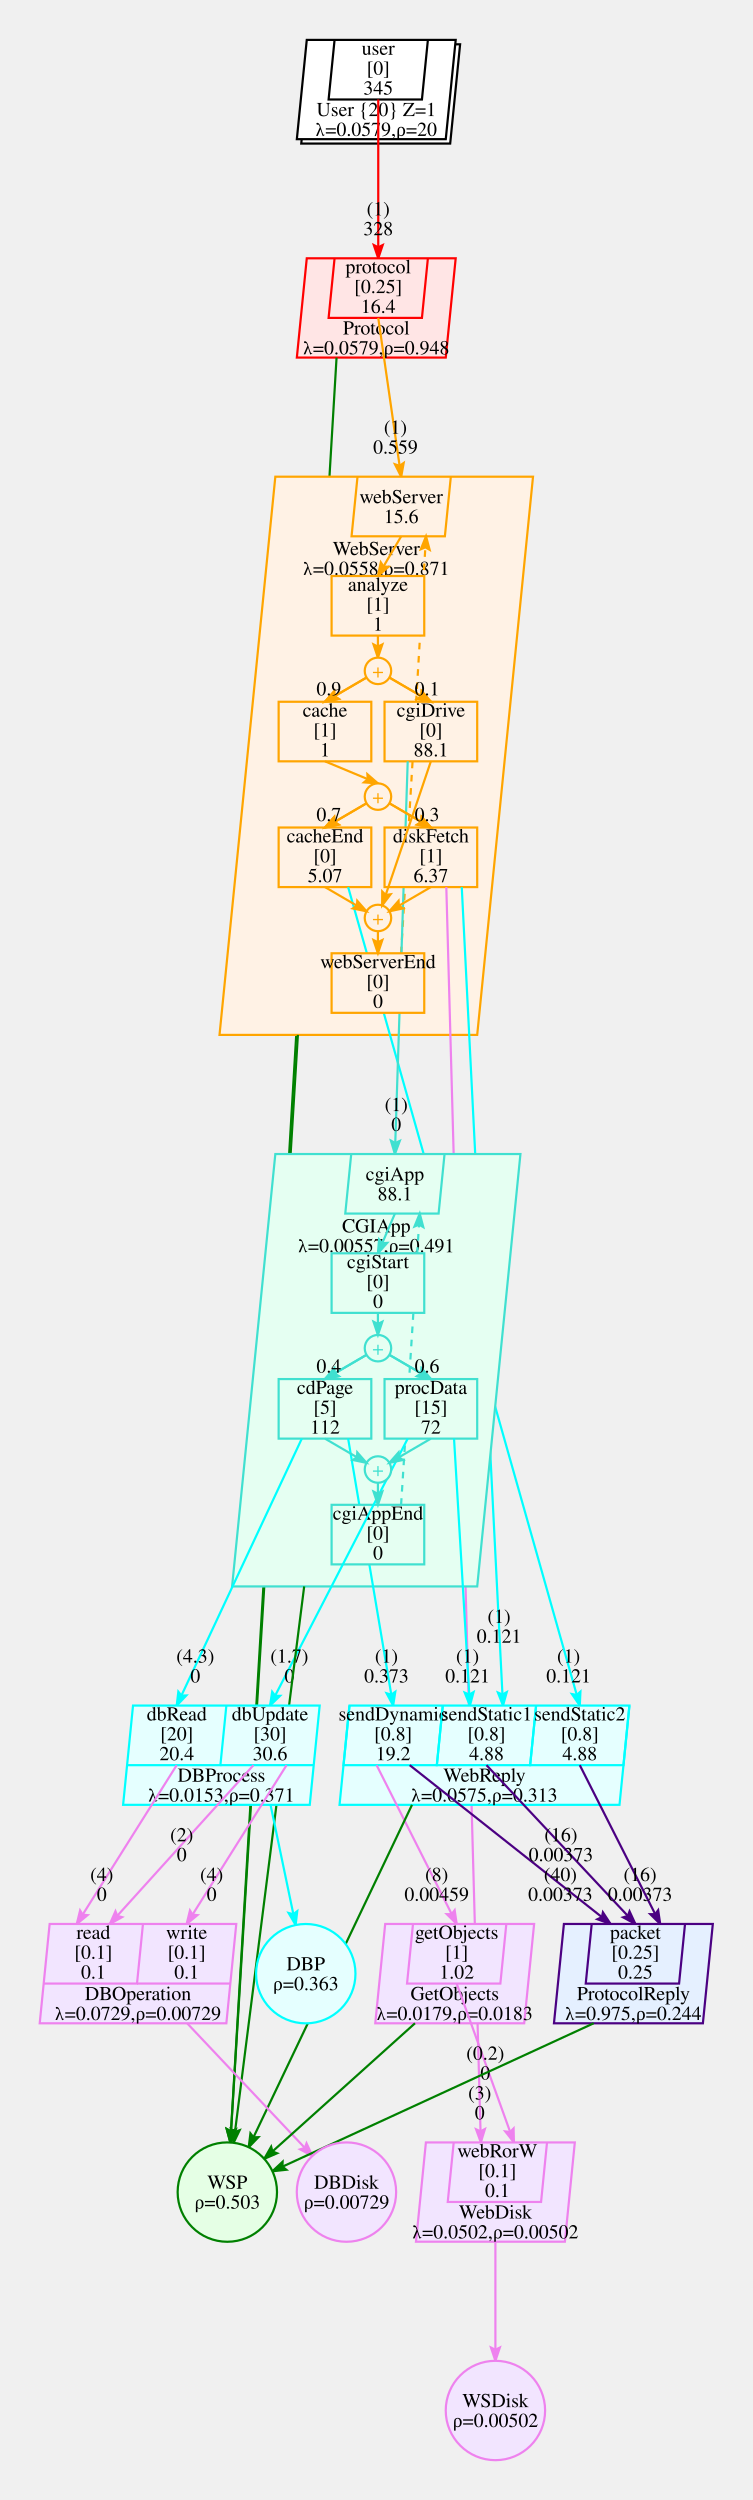
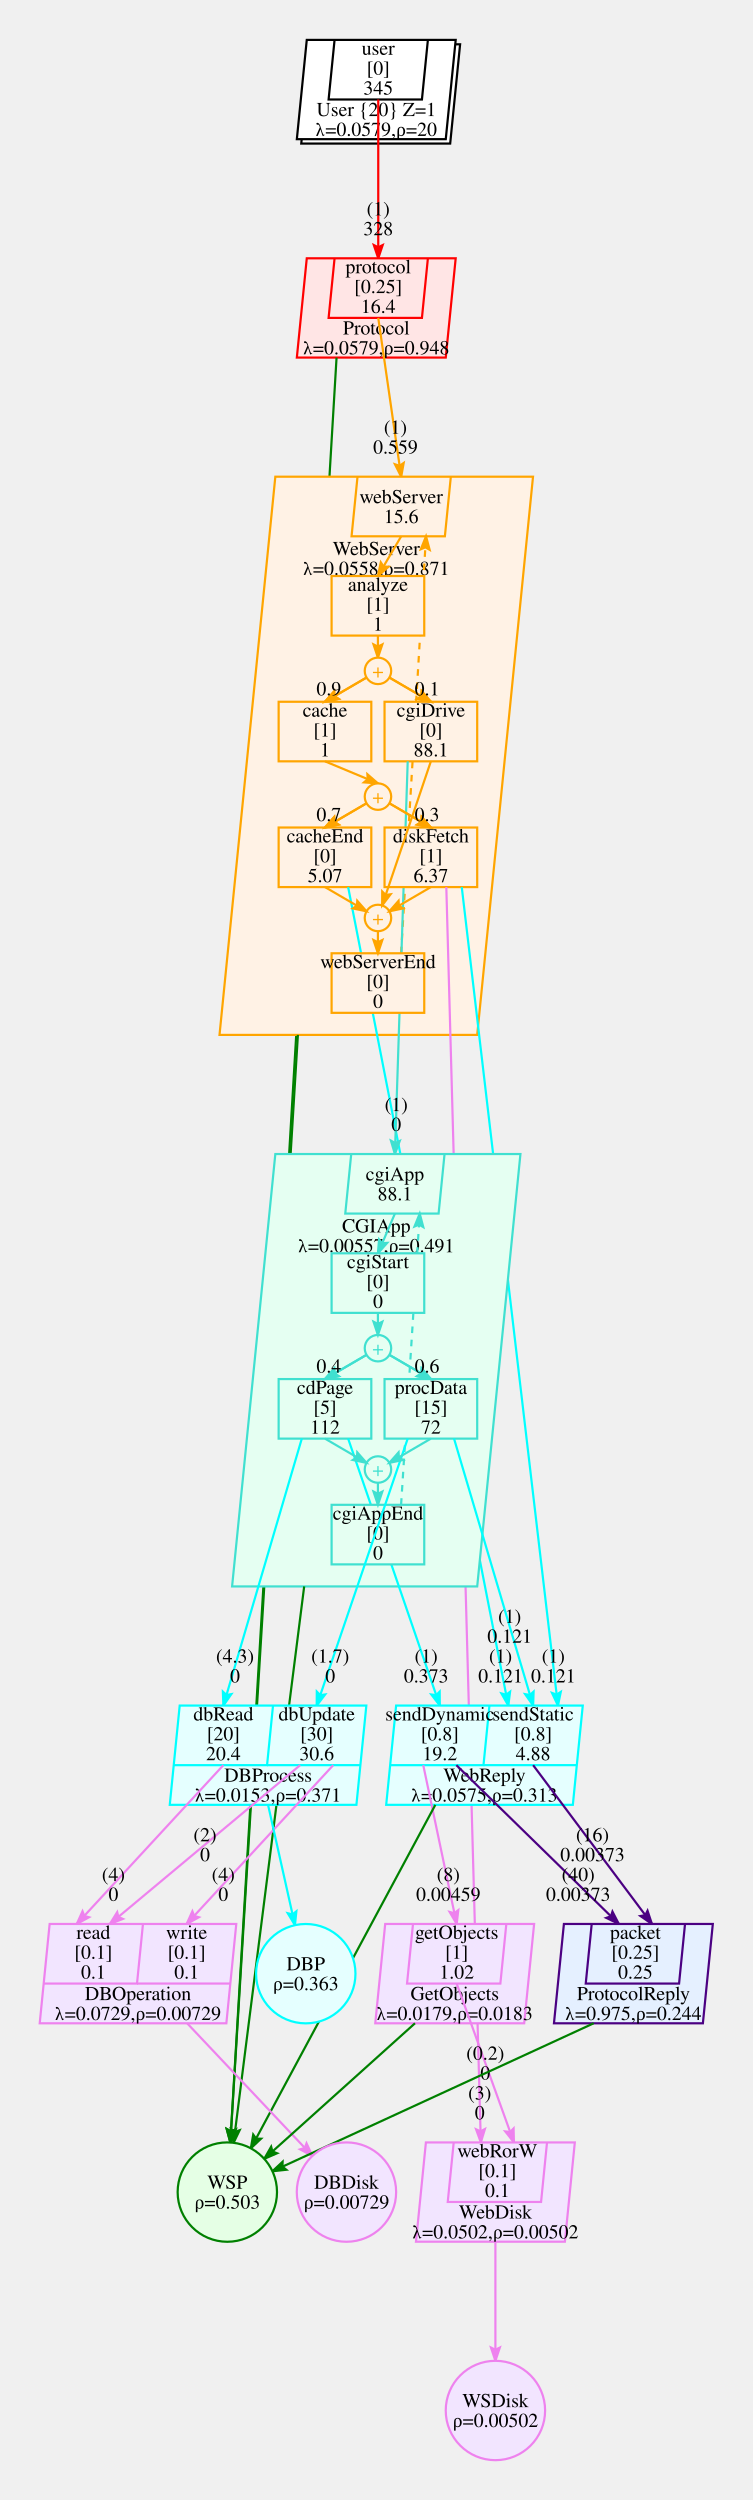
<svg xmlns="http://www.w3.org/2000/svg" width="4.737in" height="15.736in" viewBox="0 0 8528 28325">
  <polygon fill="#ffffff" stroke="black" stroke-width="25" points="3526.25,500 5213.75,500 5101.25,1625 3413.75,1625 " />
  <polygon fill="#ffffff" stroke="black" stroke-width="25" points="3476.25,450 5163.75,450 5051.25,1575 3363.75,1575 " />
  <text x="4264" y="1538" font-family="Times" font-style="Roman" font-size="225" fill="black" text-anchor="middle">λ=0.0579,ρ=20</text>
  <text x="4264" y="1313" font-family="Times" font-style="Roman" font-size="225" fill="black" text-anchor="middle">User {20} Z=1</text>
  <polyline stroke="black" stroke-width="25" fill="none" points="3791.25,450 3723.75,1125 4781.25,1125 4848.75,450 " />
  <text x="4286" y="1069" font-family="Times" font-style="Roman" font-size="225" fill="black" text-anchor="middle">345</text>
  <text x="4286" y="844" font-family="Times" font-style="Roman" font-size="225" fill="black" text-anchor="middle">[0]</text>
  <text x="4286" y="619" font-family="Times" font-style="Roman" font-size="225" fill="black" text-anchor="middle">user</text>
  <line x1="4286.25" y1="1125" x2="4286.25" y2="2925" stroke="Red" stroke-width="25" />
  <polygon fill="Red" stroke="Red" stroke-width="25" points="4286.25,2925 4336.25,2775 4286.25,2800 4236.25,2775 " />
  <text x="4286" y="2663" font-family="Times" font-style="Roman" font-size="225" fill="black" text-anchor="middle">328</text>
  <text x="4286" y="2438" font-family="Times" font-style="Roman" font-size="225" fill="black" text-anchor="middle">(1)</text>
  <polygon fill="#ffe5e5" stroke="Red" stroke-width="25" points="3476.25,2925 5163.75,2925 5051.25,4050 3363.75,4050 " />
  <text x="4264" y="4013" font-family="Times" font-style="Roman" font-size="225" fill="black" text-anchor="middle">λ=0.0579,ρ=0.948</text>
  <text x="4264" y="3788" font-family="Times" font-style="Roman" font-size="225" fill="black" text-anchor="middle">Protocol</text>
  <polyline stroke="Red" stroke-width="25" fill="none" points="3791.25,2925 3723.75,3600 4781.25,3600 4848.75,2925 " />
  <text x="4286" y="3544" font-family="Times" font-style="Roman" font-size="225" fill="black" text-anchor="middle">16.4</text>
  <text x="4286" y="3319" font-family="Times" font-style="Roman" font-size="225" fill="black" text-anchor="middle">[0.25]</text>
  <text x="4286" y="3094" font-family="Times" font-style="Roman" font-size="225" fill="black" text-anchor="middle">protocol</text>
  <line x1="4286.25" y1="3600" x2="4546.25" y2="5400" stroke="Orange" stroke-width="25" />
  <polygon fill="Orange" stroke="Orange" stroke-width="25" points="4546.25,5400 4574.29,5244.39 4528.38,5276.28 4475.32,5258.69 " />
  <text x="4481" y="5138" font-family="Times" font-style="Roman" font-size="225" fill="black" text-anchor="middle">0.559</text>
  <text x="4481" y="4913" font-family="Times" font-style="Roman" font-size="225" fill="black" text-anchor="middle">(1)</text>
  <line x1="3813.75" y1="4050" x2="2609.68" y2="24276" stroke="Green" stroke-width="25" />
  <polygon fill="Green" stroke="Green" stroke-width="25" points="2609.68,24276 2668.5,24129.2 2617.11,24151.2 2568.68,24123.3 " />
  <polygon fill="#fff2e5" stroke="Orange" stroke-width="25" points="3120,5400 6040,5400 5407.5,11725 2487.5,11725 " />
  <text x="4264" y="6513" font-family="Times" font-style="Roman" font-size="225" fill="black" text-anchor="middle">λ=0.0558,ρ=0.871</text>
  <text x="4264" y="6288" font-family="Times" font-style="Roman" font-size="225" fill="black" text-anchor="middle">WebServer</text>
  <polyline stroke="Orange" stroke-width="25" fill="none" points="4051.25,5400 3983.75,6075 5041.25,6075 5108.75,5400 " />
  <text x="4546" y="5925" font-family="Times" font-style="Roman" font-size="225" fill="black" text-anchor="middle">15.6</text>
  <text x="4546" y="5700" font-family="Times" font-style="Roman" font-size="225" fill="black" text-anchor="middle">webServer</text>
  <line x1="4546.25" y1="6075" x2="4282.5" y2="6525" stroke="Orange" stroke-width="25" />
  <polygon fill="Orange" stroke="Orange" stroke-width="25" points="4282.5,6525 4401.49,6420.87 4345.71,6417.16 4315.21,6370.31 " />
  <line x1="4545" y1="10800" x2="4827.5" y2="6075" stroke-dasharray="75" stroke="Orange" stroke-width="25" />
  <polygon fill="Orange" stroke="Orange" stroke-width="25" points="4827.5,6075 4768.64,6221.75 4820.04,6199.78 4868.46,6227.72 " />
  <polygon fill="#fff2e5" stroke="Orange" stroke-width="25" points="3757.5,7200 3757.5,6525 4807.5,6525 4807.5,7200 3757.5,7200 " />
  <text x="4283" y="7144" font-family="Times" font-style="Roman" font-size="225" fill="black" text-anchor="middle">1</text>
  <text x="4283" y="6919" font-family="Times" font-style="Roman" font-size="225" fill="black" text-anchor="middle">[1]</text>
  <text x="4283" y="6694" font-family="Times" font-style="Roman" font-size="225" fill="black" text-anchor="middle">analyze</text>
  <polygon fill="#fff2e5" stroke="Orange" stroke-width="25" points="3157.5,8625 3157.5,7950 4207.5,7950 4207.5,8625 3157.5,8625 " />
  <text x="3683" y="8569" font-family="Times" font-style="Roman" font-size="225" fill="black" text-anchor="middle">1</text>
  <text x="3683" y="8344" font-family="Times" font-style="Roman" font-size="225" fill="black" text-anchor="middle">[1]</text>
  <text x="3683" y="8119" font-family="Times" font-style="Roman" font-size="225" fill="black" text-anchor="middle">cache</text>
  <polygon fill="#fff2e5" stroke="Orange" stroke-width="25" points="3157.5,10050 3157.5,9375 4207.5,9375 4207.5,10050 3157.5,10050 " />
-   <line x1="3945" y1="10050" x2="6570" y2="19325" stroke="Cyan" stroke-width="25" />
-   <polygon fill="Cyan" stroke="Cyan" stroke-width="25" points="6570,19325 6577.26,19167.1 6535.96,19204.7 6481.04,19194.3 " />
-   <text x="6443" y="19063" font-family="Times" font-style="Roman" font-size="225" fill="black" text-anchor="middle">0.121</text>
-   <text x="6443" y="18838" font-family="Times" font-style="Roman" font-size="225" fill="black" text-anchor="middle">(1)</text>
+   <line x1="3945" y1="10050" x2="5760" y2="19325" stroke="Cyan" stroke-width="25" />
+   <polygon fill="Cyan" stroke="Cyan" stroke-width="25" points="5760,19325 5780.26,19168.2 5735.99,19202.3 5682.12,19187.4 " />
+   <text x="5672" y="19063" font-family="Times" font-style="Roman" font-size="225" fill="black" text-anchor="middle">0.121</text>
+   <text x="5672" y="18838" font-family="Times" font-style="Roman" font-size="225" fill="black" text-anchor="middle">(1)</text>
  <text x="3683" y="9994" font-family="Times" font-style="Roman" font-size="225" fill="black" text-anchor="middle">5.07</text>
  <text x="3683" y="9769" font-family="Times" font-style="Roman" font-size="225" fill="black" text-anchor="middle">[0]</text>
  <text x="3683" y="9544" font-family="Times" font-style="Roman" font-size="225" fill="black" text-anchor="middle">cacheEnd</text>
  <polygon fill="#fff2e5" stroke="Orange" stroke-width="25" points="4357.5,8625 4357.5,7950 5407.5,7950 5407.5,8625 4357.5,8625 " />
  <line x1="4620" y1="8625" x2="4475" y2="13075" stroke="Turquoise" stroke-width="25" />
  <polygon fill="Turquoise" stroke="Turquoise" stroke-width="25" points="4475,13075 4529.86,12926.7 4479.07,12950.1 4429.91,12923.5 " />
  <text x="4490" y="12813" font-family="Times" font-style="Roman" font-size="225" fill="black" text-anchor="middle">0</text>
  <text x="4490" y="12588" font-family="Times" font-style="Roman" font-size="225" fill="black" text-anchor="middle">(1)</text>
  <text x="4883" y="8569" font-family="Times" font-style="Roman" font-size="225" fill="black" text-anchor="middle">88.1</text>
  <text x="4883" y="8344" font-family="Times" font-style="Roman" font-size="225" fill="black" text-anchor="middle">[0]</text>
  <text x="4883" y="8119" font-family="Times" font-style="Roman" font-size="225" fill="black" text-anchor="middle">cgiDrive</text>
  <polygon fill="#fff2e5" stroke="Orange" stroke-width="25" points="4357.5,10050 4357.5,9375 5407.5,9375 5407.5,10050 4357.5,10050 " />
  <line x1="5057.5" y1="10050" x2="5448.75" y2="24275" stroke="Violet" stroke-width="25" />
  <polygon fill="Violet" stroke="Violet" stroke-width="25" points="5448.75,24275 5494.61,24123.7 5445.31,24150 5394.64,24126.4 " />
  <text x="5436" y="24013" font-family="Times" font-style="Roman" font-size="225" fill="black" text-anchor="middle">0</text>
  <text x="5436" y="23788" font-family="Times" font-style="Roman" font-size="225" fill="black" text-anchor="middle">(3)</text>
-   <line x1="5232.5" y1="10050" x2="5700" y2="19325" stroke="Cyan" stroke-width="25" />
-   <polygon fill="Cyan" stroke="Cyan" stroke-width="25" points="5700,19325 5742.39,19172.7 5693.71,19200.2 5642.51,19177.7 " />
-   <text x="5655" y="18613" font-family="Times" font-style="Roman" font-size="225" fill="black" text-anchor="middle">0.121</text>
-   <text x="5655" y="18388" font-family="Times" font-style="Roman" font-size="225" fill="black" text-anchor="middle">(1)</text>
+   <line x1="5232.5" y1="10050" x2="6322.5" y2="19325" stroke="Cyan" stroke-width="25" />
+   <polygon fill="Cyan" stroke="Cyan" stroke-width="25" points="6322.5,19325 6354.65,19170.2 6307.91,19200.9 6255.33,19181.9 " />
+   <text x="6270" y="19063" font-family="Times" font-style="Roman" font-size="225" fill="black" text-anchor="middle">0.121</text>
+   <text x="6270" y="18838" font-family="Times" font-style="Roman" font-size="225" fill="black" text-anchor="middle">(1)</text>
  <text x="4883" y="9994" font-family="Times" font-style="Roman" font-size="225" fill="black" text-anchor="middle">6.37</text>
  <text x="4883" y="9769" font-family="Times" font-style="Roman" font-size="225" fill="black" text-anchor="middle">[1]</text>
  <text x="4883" y="9544" font-family="Times" font-style="Roman" font-size="225" fill="black" text-anchor="middle">diskFetch</text>
  <polygon fill="#fff2e5" stroke="Orange" stroke-width="25" points="3757.5,11475 3757.5,10800 4807.5,10800 4807.5,11475 3757.5,11475 " />
  <text x="4283" y="11419" font-family="Times" font-style="Roman" font-size="225" fill="black" text-anchor="middle">0</text>
  <text x="4283" y="11194" font-family="Times" font-style="Roman" font-size="225" fill="black" text-anchor="middle">[0]</text>
  <text x="4283" y="10969" font-family="Times" font-style="Roman" font-size="225" fill="black" text-anchor="middle">webServerEnd</text>
  <line x1="4282.5" y1="7200" x2="4282.5" y2="7450" stroke="Orange" stroke-width="25" />
  <polygon fill="Orange" stroke="Orange" stroke-width="25" points="4282.5,7450 4332.5,7300 4282.5,7325 4232.5,7300 " />
  <line x1="3682.5" y1="8625" x2="4282.5" y2="8875" stroke="Orange" stroke-width="25" />
  <polygon fill="Orange" stroke="Orange" stroke-width="25" points="4282.5,8875 4163.27,8771.15 4167.12,8826.92 4124.81,8863.46 " />
  <circle cx="4283" cy="7600" r="150" fill="#fff2e5" stroke="Orange" stroke-width="25" />
  <text x="4283" y="7675" font-family="Times" font-style="Roman" font-size="225" fill="Orange" text-anchor="middle">+</text>
  <line x1="4152.93" y1="7675.58" x2="3682.5" y2="7950" stroke="Orange" stroke-width="25" />
  <polygon fill="Orange" stroke="Orange" stroke-width="25" points="3682.5,7950 3837.26,7917.61 3790.47,7887.02 3786.87,7831.23 " />
  <line x1="4412.07" y1="7675.58" x2="4882.5" y2="7950" stroke="Orange" stroke-width="25" />
  <polygon fill="Orange" stroke="Orange" stroke-width="25" points="4882.5,7950 4778.13,7831.23 4774.53,7887.02 4727.74,7917.61 " />
  <line x1="4152.93" y1="7675.58" x2="3682.5" y2="7950" stroke="Orange" stroke-width="25" />
  <polygon fill="Orange" stroke="Orange" stroke-width="25" points="3682.5,7950 3837.26,7917.61 3790.47,7887.02 3786.87,7831.23 " />
  <line x1="4412.07" y1="7675.58" x2="4882.5" y2="7950" stroke="Orange" stroke-width="25" />
  <polygon fill="Orange" stroke="Orange" stroke-width="25" points="4882.5,7950 4778.13,7831.23 4774.53,7887.02 4727.74,7917.61 " />
  <text x="3726" y="7877" font-family="Times" font-style="Roman" font-size="225" fill="black" text-anchor="middle">0.9</text>
  <text x="4839" y="7877" font-family="Times" font-style="Roman" font-size="225" fill="black" text-anchor="middle">0.1</text>
  <circle cx="4283" cy="10400" r="150" fill="#fff2e5" stroke="Orange" stroke-width="25" />
  <text x="4283" y="10475" font-family="Times" font-style="Roman" font-size="225" fill="Orange" text-anchor="middle">+</text>
  <line x1="3682.5" y1="10050" x2="4152.93" y2="10324.4" stroke="Orange" stroke-width="25" />
  <polygon fill="Orange" stroke="Orange" stroke-width="25" points="4152.93,10324.4 4048.56,10205.6 4044.96,10261.4 3998.17,10292 " />
  <line x1="4882.5" y1="8625" x2="4330.53" y2="10257.9" stroke="Orange" stroke-width="25" />
  <polygon fill="Orange" stroke="Orange" stroke-width="25" points="4330.53,10257.9 4425.94,10131.8 4370.56,10139.5 4331.2,10099.8 " />
  <line x1="4882.5" y1="10050" x2="4412.07" y2="10324.4" stroke="Orange" stroke-width="25" />
  <polygon fill="Orange" stroke="Orange" stroke-width="25" points="4412.07,10324.4 4566.83,10292 4520.04,10261.4 4516.44,10205.6 " />
  <circle cx="4283" cy="9025" r="150" fill="#fff2e5" stroke="Orange" stroke-width="25" />
  <text x="4283" y="9100" font-family="Times" font-style="Roman" font-size="225" fill="Orange" text-anchor="middle">+</text>
  <line x1="4152.93" y1="9100.58" x2="3682.5" y2="9375" stroke="Orange" stroke-width="25" />
  <polygon fill="Orange" stroke="Orange" stroke-width="25" points="3682.5,9375 3837.26,9342.61 3790.47,9312.02 3786.87,9256.23 " />
  <line x1="4412.07" y1="9100.58" x2="4882.5" y2="9375" stroke="Orange" stroke-width="25" />
  <polygon fill="Orange" stroke="Orange" stroke-width="25" points="4882.5,9375 4778.13,9256.23 4774.53,9312.02 4727.74,9342.61 " />
  <line x1="4152.93" y1="9100.58" x2="3682.5" y2="9375" stroke="Orange" stroke-width="25" />
  <polygon fill="Orange" stroke="Orange" stroke-width="25" points="3682.5,9375 3837.26,9342.61 3790.47,9312.02 3786.87,9256.23 " />
  <line x1="4412.07" y1="9100.58" x2="4882.5" y2="9375" stroke="Orange" stroke-width="25" />
  <polygon fill="Orange" stroke="Orange" stroke-width="25" points="4882.5,9375 4778.13,9256.23 4774.53,9312.02 4727.74,9342.61 " />
  <text x="3726" y="9302" font-family="Times" font-style="Roman" font-size="225" fill="black" text-anchor="middle">0.7</text>
  <text x="4839" y="9302" font-family="Times" font-style="Roman" font-size="225" fill="black" text-anchor="middle">0.3</text>
  <line x1="4282.5" y1="10550" x2="4282.5" y2="10800" stroke="Orange" stroke-width="25" />
  <polygon fill="Orange" stroke="Orange" stroke-width="25" points="4282.5,10800 4332.5,10650 4282.5,10675 4232.5,10650 " />
  <line x1="3375.62" y1="11725" x2="2610.48" y2="24276" stroke="Green" stroke-width="25" />
  <polygon fill="Green" stroke="Green" stroke-width="25" points="2610.48,24276 2669.51,24129.4 2618.08,24151.3 2569.7,24123.3 " />
  <polygon fill="#e5fff2" stroke="Turquoise" stroke-width="25" points="3120,13075 5897.5,13075 5407.5,17975 2630,17975 " />
  <text x="4264" y="14188" font-family="Times" font-style="Roman" font-size="225" fill="black" text-anchor="middle">λ=0.00557,ρ=0.491</text>
  <text x="4264" y="13963" font-family="Times" font-style="Roman" font-size="225" fill="black" text-anchor="middle">CGIApp</text>
  <polyline stroke="Turquoise" stroke-width="25" fill="none" points="3980,13075 3912.5,13750 4970,13750 5037.5,13075 " />
  <text x="4475" y="13600" font-family="Times" font-style="Roman" font-size="225" fill="black" text-anchor="middle">88.1</text>
  <text x="4475" y="13375" font-family="Times" font-style="Roman" font-size="225" fill="black" text-anchor="middle">cgiApp</text>
  <line x1="4475" y1="13750" x2="4282.5" y2="14200" stroke="Turquoise" stroke-width="25" />
  <polygon fill="Turquoise" stroke="Turquoise" stroke-width="25" points="4282.5,14200 4387.47,14081.8 4331.66,14085.1 4295.52,14042.4 " />
  <line x1="4545" y1="17050" x2="4756.25" y2="13750" stroke-dasharray="75" stroke="Turquoise" stroke-width="25" />
  <polygon fill="Turquoise" stroke="Turquoise" stroke-width="25" points="4756.25,13750 4696.77,13896.5 4748.26,13874.7 4796.57,13902.9 " />
  <polygon fill="#e5fff2" stroke="Turquoise" stroke-width="25" points="3157.5,16300 3157.5,15625 4207.5,15625 4207.5,16300 3157.5,16300 " />
-   <line x1="3420" y1="16300" x2="2002.5" y2="19325" stroke="Cyan" stroke-width="25" />
-   <polygon fill="Cyan" stroke="Cyan" stroke-width="25" points="2002.5,19325 2111.42,19210.4 2055.54,19211.8 2020.87,19168 " />
-   <text x="2213" y="19063" font-family="Times" font-style="Roman" font-size="225" fill="black" text-anchor="middle">0</text>
-   <text x="2213" y="18838" font-family="Times" font-style="Roman" font-size="225" fill="black" text-anchor="middle">(4.3)</text>
-   <line x1="3945" y1="16300" x2="4455" y2="19325" stroke="Cyan" stroke-width="25" />
-   <polygon fill="Cyan" stroke="Cyan" stroke-width="25" points="4455,19325 4479.37,19168.8 4434.22,19201.7 4380.76,19185.4 " />
-   <text x="4379" y="19063" font-family="Times" font-style="Roman" font-size="225" fill="black" text-anchor="middle">0.373</text>
-   <text x="4379" y="18838" font-family="Times" font-style="Roman" font-size="225" fill="black" text-anchor="middle">(1)</text>
+   <line x1="3420" y1="16300" x2="2531.25" y2="19325" stroke="Cyan" stroke-width="25" />
+   <polygon fill="Cyan" stroke="Cyan" stroke-width="25" points="2531.25,19325 2621.51,19195.2 2566.49,19205.1 2525.56,19167 " />
+   <text x="2663" y="19063" font-family="Times" font-style="Roman" font-size="225" fill="black" text-anchor="middle">0</text>
+   <text x="2663" y="18838" font-family="Times" font-style="Roman" font-size="225" fill="black" text-anchor="middle">(4.3)</text>
+   <line x1="3945" y1="16300" x2="4983.75" y2="19325" stroke="Cyan" stroke-width="25" />
+   <polygon fill="Cyan" stroke="Cyan" stroke-width="25" points="4983.75,19325 4982.32,19166.9 4943.15,19206.8 4887.74,19199.4 " />
+   <text x="4829" y="19063" font-family="Times" font-style="Roman" font-size="225" fill="black" text-anchor="middle">0.373</text>
+   <text x="4829" y="18838" font-family="Times" font-style="Roman" font-size="225" fill="black" text-anchor="middle">(1)</text>
  <text x="3683" y="16244" font-family="Times" font-style="Roman" font-size="225" fill="black" text-anchor="middle">112</text>
  <text x="3683" y="16019" font-family="Times" font-style="Roman" font-size="225" fill="black" text-anchor="middle">[5]</text>
  <text x="3683" y="15794" font-family="Times" font-style="Roman" font-size="225" fill="black" text-anchor="middle">cdPage</text>
  <polygon fill="#e5fff2" stroke="Turquoise" stroke-width="25" points="3757.5,17725 3757.5,17050 4807.5,17050 4807.5,17725 3757.5,17725 " />
  <text x="4283" y="17669" font-family="Times" font-style="Roman" font-size="225" fill="black" text-anchor="middle">0</text>
  <text x="4283" y="17444" font-family="Times" font-style="Roman" font-size="225" fill="black" text-anchor="middle">[0]</text>
  <text x="4283" y="17219" font-family="Times" font-style="Roman" font-size="225" fill="black" text-anchor="middle">cgiAppEnd</text>
  <polygon fill="#e5fff2" stroke="Turquoise" stroke-width="25" points="3757.5,14875 3757.5,14200 4807.5,14200 4807.5,14875 3757.5,14875 " />
  <text x="4283" y="14819" font-family="Times" font-style="Roman" font-size="225" fill="black" text-anchor="middle">0</text>
  <text x="4283" y="14594" font-family="Times" font-style="Roman" font-size="225" fill="black" text-anchor="middle">[0]</text>
  <text x="4283" y="14369" font-family="Times" font-style="Roman" font-size="225" fill="black" text-anchor="middle">cgiStart</text>
  <polygon fill="#e5fff2" stroke="Turquoise" stroke-width="25" points="4357.5,16300 4357.5,15625 5407.5,15625 5407.5,16300 4357.5,16300 " />
-   <line x1="4620" y1="16300" x2="3060" y2="19325" stroke="Cyan" stroke-width="25" />
-   <polygon fill="Cyan" stroke="Cyan" stroke-width="25" points="3060,19325 3173.19,19214.6 3117.29,19213.9 3084.31,19168.8 " />
-   <text x="3279" y="19063" font-family="Times" font-style="Roman" font-size="225" fill="black" text-anchor="middle">0</text>
-   <text x="3279" y="18838" font-family="Times" font-style="Roman" font-size="225" fill="black" text-anchor="middle">(1.7)</text>
-   <line x1="5145" y1="16300" x2="5325" y2="19325" stroke="Cyan" stroke-width="25" />
-   <polygon fill="Cyan" stroke="Cyan" stroke-width="25" points="5325,19325 5366,19172.3 5317.58,19200.2 5266.18,19178.2 " />
-   <text x="5298" y="19063" font-family="Times" font-style="Roman" font-size="225" fill="black" text-anchor="middle">0.121</text>
-   <text x="5298" y="18838" font-family="Times" font-style="Roman" font-size="225" fill="black" text-anchor="middle">(1)</text>
+   <line x1="4620" y1="16300" x2="3588.75" y2="19325" stroke="Cyan" stroke-width="25" />
+   <polygon fill="Cyan" stroke="Cyan" stroke-width="25" points="3588.75,19325 3684.48,19199.2 3629.08,19206.7 3589.83,19166.9 " />
+   <text x="3742" y="19063" font-family="Times" font-style="Roman" font-size="225" fill="black" text-anchor="middle">0</text>
+   <text x="3742" y="18838" font-family="Times" font-style="Roman" font-size="225" fill="black" text-anchor="middle">(1.7)</text>
+   <line x1="5145" y1="16300" x2="6041.25" y2="19325" stroke="Cyan" stroke-width="25" />
+   <polygon fill="Cyan" stroke="Cyan" stroke-width="25" points="6041.25,19325 6046.58,19167 6005.74,19205.1 5950.7,19195.4 " />
+   <text x="5775" y="18613" font-family="Times" font-style="Roman" font-size="225" fill="black" text-anchor="middle">0.121</text>
+   <text x="5775" y="18388" font-family="Times" font-style="Roman" font-size="225" fill="black" text-anchor="middle">(1)</text>
  <text x="4883" y="16244" font-family="Times" font-style="Roman" font-size="225" fill="black" text-anchor="middle">72</text>
  <text x="4883" y="16019" font-family="Times" font-style="Roman" font-size="225" fill="black" text-anchor="middle">[15]</text>
  <text x="4883" y="15794" font-family="Times" font-style="Roman" font-size="225" fill="black" text-anchor="middle">procData</text>
  <circle cx="4283" cy="16650" r="150" fill="#e5fff2" stroke="Turquoise" stroke-width="25" />
  <text x="4283" y="16725" font-family="Times" font-style="Roman" font-size="225" fill="Turquoise" text-anchor="middle">+</text>
  <line x1="3682.5" y1="16300" x2="4152.93" y2="16574.4" stroke="Turquoise" stroke-width="25" />
  <polygon fill="Turquoise" stroke="Turquoise" stroke-width="25" points="4152.93,16574.4 4048.56,16455.6 4044.96,16511.4 3998.17,16542 " />
  <line x1="4882.5" y1="16300" x2="4412.07" y2="16574.4" stroke="Turquoise" stroke-width="25" />
  <polygon fill="Turquoise" stroke="Turquoise" stroke-width="25" points="4412.07,16574.4 4566.83,16542 4520.04,16511.4 4516.44,16455.6 " />
  <circle cx="4283" cy="15275" r="150" fill="#e5fff2" stroke="Turquoise" stroke-width="25" />
  <text x="4283" y="15350" font-family="Times" font-style="Roman" font-size="225" fill="Turquoise" text-anchor="middle">+</text>
  <line x1="4152.93" y1="15350.6" x2="3682.5" y2="15625" stroke="Turquoise" stroke-width="25" />
  <polygon fill="Turquoise" stroke="Turquoise" stroke-width="25" points="3682.5,15625 3837.26,15592.6 3790.47,15562 3786.87,15506.2 " />
  <line x1="4412.07" y1="15350.6" x2="4882.5" y2="15625" stroke="Turquoise" stroke-width="25" />
  <polygon fill="Turquoise" stroke="Turquoise" stroke-width="25" points="4882.5,15625 4778.13,15506.2 4774.53,15562 4727.74,15592.6 " />
  <line x1="4152.93" y1="15350.6" x2="3682.5" y2="15625" stroke="Turquoise" stroke-width="25" />
  <polygon fill="Turquoise" stroke="Turquoise" stroke-width="25" points="3682.5,15625 3837.26,15592.6 3790.47,15562 3786.87,15506.2 " />
  <line x1="4412.07" y1="15350.6" x2="4882.5" y2="15625" stroke="Turquoise" stroke-width="25" />
  <polygon fill="Turquoise" stroke="Turquoise" stroke-width="25" points="4882.5,15625 4778.13,15506.2 4774.53,15562 4727.74,15592.6 " />
  <text x="3726" y="15552" font-family="Times" font-style="Roman" font-size="225" fill="black" text-anchor="middle">0.4</text>
  <text x="4839" y="15552" font-family="Times" font-style="Roman" font-size="225" fill="black" text-anchor="middle">0.6</text>
  <line x1="4282.5" y1="16800" x2="4282.5" y2="17050" stroke="Turquoise" stroke-width="25" />
  <polygon fill="Turquoise" stroke="Turquoise" stroke-width="25" points="4282.5,17050 4332.5,16900 4282.5,16925 4232.5,16900 " />
  <line x1="4282.5" y1="14875" x2="4282.5" y2="15125" stroke="Turquoise" stroke-width="25" />
  <polygon fill="Turquoise" stroke="Turquoise" stroke-width="25" points="4282.5,15125 4332.5,14975 4282.5,15000 4232.5,14975 " />
  <line x1="3446.88" y1="17975" x2="2647.05" y2="24279.5" stroke="Green" stroke-width="25" />
  <polygon fill="Green" stroke="Green" stroke-width="25" points="2647.05,24279.5 2715.53,24137 2662.78,24155.5 2616.32,24124.4 " />
-   <polygon fill="#e5ffff" stroke="Cyan" stroke-width="25" points="1507.5,19325 3622.5,19325 3510,20450 1395,20450 " />
-   <text x="2509" y="20413" font-family="Times" font-style="Roman" font-size="225" fill="black" text-anchor="middle">λ=0.0153,ρ=0.371</text>
-   <text x="2509" y="20188" font-family="Times" font-style="Roman" font-size="225" fill="black" text-anchor="middle">DBProcess</text>
-   <polyline stroke="Cyan" stroke-width="25" fill="none" points="1440,20000 2497.5,20000 2565,19325 " />
-   <text x="2003" y="19944" font-family="Times" font-style="Roman" font-size="225" fill="black" text-anchor="middle">20.4</text>
-   <text x="2003" y="19719" font-family="Times" font-style="Roman" font-size="225" fill="black" text-anchor="middle">[20]</text>
-   <text x="2003" y="19494" font-family="Times" font-style="Roman" font-size="225" fill="black" text-anchor="middle">dbRead</text>
-   <line x1="2002.5" y1="20000" x2="870" y2="21800" stroke="Violet" stroke-width="25" />
-   <polygon fill="Violet" stroke="Violet" stroke-width="25" points="870,21800 992.2,21699.7 936.567,21694.2 907.559,21646.4 " />
-   <text x="1153" y="21538" font-family="Times" font-style="Roman" font-size="225" fill="black" text-anchor="middle">0</text>
-   <text x="1153" y="21313" font-family="Times" font-style="Roman" font-size="225" fill="black" text-anchor="middle">(4)</text>
-   <line x1="2497.5" y1="20000" x2="3555" y2="20000" stroke="Cyan" stroke-width="25" />
-   <text x="3060" y="19944" font-family="Times" font-style="Roman" font-size="225" fill="black" text-anchor="middle">30.6</text>
-   <text x="3060" y="19719" font-family="Times" font-style="Roman" font-size="225" fill="black" text-anchor="middle">[30]</text>
-   <text x="3060" y="19494" font-family="Times" font-style="Roman" font-size="225" fill="black" text-anchor="middle">dbUpdate</text>
-   <line x1="2872.5" y1="20000" x2="1245" y2="21800" stroke="Violet" stroke-width="25" />
-   <polygon fill="Violet" stroke="Violet" stroke-width="25" points="1245,21800 1382.69,21722.3 1328.83,21707.3 1308.51,21655.2 " />
-   <text x="2059" y="21088" font-family="Times" font-style="Roman" font-size="225" fill="black" text-anchor="middle">0</text>
-   <text x="2059" y="20863" font-family="Times" font-style="Roman" font-size="225" fill="black" text-anchor="middle">(2)</text>
-   <line x1="3247.5" y1="20000" x2="2115" y2="21800" stroke="Violet" stroke-width="25" />
-   <polygon fill="Violet" stroke="Violet" stroke-width="25" points="2115,21800 2237.2,21699.7 2181.57,21694.2 2152.56,21646.4 " />
-   <text x="2398" y="21538" font-family="Times" font-style="Roman" font-size="225" fill="black" text-anchor="middle">0</text>
-   <text x="2398" y="21313" font-family="Times" font-style="Roman" font-size="225" fill="black" text-anchor="middle">(4)</text>
-   <line x1="3065.62" y1="20450" x2="3350.02" y2="21811.9" stroke="Cyan" stroke-width="25" />
-   <polygon fill="Cyan" stroke="Cyan" stroke-width="25" points="3350.02,21811.9 3368.3,21654.8 3324.47,21689.5 3270.41,21675.3 " />
-   <polygon fill="#e5ffff" stroke="Cyan" stroke-width="25" points="3960,19325 7132.5,19325 7020,20450 3847.5,20450 " />
+   <polygon fill="#e5ffff" stroke="Cyan" stroke-width="25" points="2036.25,19325 4151.25,19325 4038.75,20450 1923.75,20450 " />
+   <text x="3038" y="20413" font-family="Times" font-style="Roman" font-size="225" fill="black" text-anchor="middle">λ=0.0153,ρ=0.371</text>
+   <text x="3038" y="20188" font-family="Times" font-style="Roman" font-size="225" fill="black" text-anchor="middle">DBProcess</text>
+   <polyline stroke="Cyan" stroke-width="25" fill="none" points="1968.75,20000 3026.25,20000 3093.75,19325 " />
+   <text x="2531" y="19944" font-family="Times" font-style="Roman" font-size="225" fill="black" text-anchor="middle">20.4</text>
+   <text x="2531" y="19719" font-family="Times" font-style="Roman" font-size="225" fill="black" text-anchor="middle">[20]</text>
+   <text x="2531" y="19494" font-family="Times" font-style="Roman" font-size="225" fill="black" text-anchor="middle">dbRead</text>
+   <line x1="2531.25" y1="20000" x2="870" y2="21800" stroke="Violet" stroke-width="25" />
+   <polygon fill="Violet" stroke="Violet" stroke-width="25" points="870,21800 1008.48,21723.7 954.777,21708.1 934.989,21655.9 " />
+   <text x="1285" y="21538" font-family="Times" font-style="Roman" font-size="225" fill="black" text-anchor="middle">0</text>
+   <text x="1285" y="21313" font-family="Times" font-style="Roman" font-size="225" fill="black" text-anchor="middle">(4)</text>
+   <line x1="3026.25" y1="20000" x2="4083.75" y2="20000" stroke="Cyan" stroke-width="25" />
+   <text x="3589" y="19944" font-family="Times" font-style="Roman" font-size="225" fill="black" text-anchor="middle">30.6</text>
+   <text x="3589" y="19719" font-family="Times" font-style="Roman" font-size="225" fill="black" text-anchor="middle">[30]</text>
+   <text x="3589" y="19494" font-family="Times" font-style="Roman" font-size="225" fill="black" text-anchor="middle">dbUpdate</text>
+   <line x1="3401.25" y1="20000" x2="1245" y2="21800" stroke="Violet" stroke-width="25" />
+   <polygon fill="Violet" stroke="Violet" stroke-width="25" points="1245,21800 1392.19,21742.3 1340.96,21719.9 1328.11,21665.5 " />
+   <text x="2323" y="21088" font-family="Times" font-style="Roman" font-size="225" fill="black" text-anchor="middle">0</text>
+   <text x="2323" y="20863" font-family="Times" font-style="Roman" font-size="225" fill="black" text-anchor="middle">(2)</text>
+   <line x1="3776.25" y1="20000" x2="2115" y2="21800" stroke="Violet" stroke-width="25" />
+   <polygon fill="Violet" stroke="Violet" stroke-width="25" points="2115,21800 2253.48,21723.7 2199.78,21708.1 2179.99,21655.9 " />
+   <text x="2530" y="21538" font-family="Times" font-style="Roman" font-size="225" fill="black" text-anchor="middle">0</text>
+   <text x="2530" y="21313" font-family="Times" font-style="Roman" font-size="225" fill="black" text-anchor="middle">(4)</text>
+   <line x1="3037.5" y1="20450" x2="3342.29" y2="21813.5" stroke="Cyan" stroke-width="25" />
+   <polygon fill="Cyan" stroke="Cyan" stroke-width="25" points="3342.29,21813.5 3358.37,21656.3 3315.02,21691.6 3260.78,21678.1 " />
+   <polygon fill="#e5ffff" stroke="Cyan" stroke-width="25" points="4488.75,19325 6603.75,19325 6491.25,20450 4376.25,20450 " />
  <text x="5490" y="20413" font-family="Times" font-style="Roman" font-size="225" fill="black" text-anchor="middle">λ=0.0575,ρ=0.313</text>
  <text x="5490" y="20188" font-family="Times" font-style="Roman" font-size="225" fill="black" text-anchor="middle">WebReply</text>
-   <polyline stroke="Cyan" stroke-width="25" fill="none" points="3960,19325 3892.5,20000 4950,20000 5017.5,19325 " />
-   <text x="4455" y="19944" font-family="Times" font-style="Roman" font-size="225" fill="black" text-anchor="middle">19.2</text>
-   <text x="4455" y="19719" font-family="Times" font-style="Roman" font-size="225" fill="black" text-anchor="middle">[0.8]</text>
-   <text x="4455" y="19494" font-family="Times" font-style="Roman" font-size="225" fill="black" text-anchor="middle">sendDynamic</text>
-   <line x1="4267.5" y1="20000" x2="5175" y2="21800" stroke="Violet" stroke-width="25" />
-   <polygon fill="Violet" stroke="Violet" stroke-width="25" points="5175,21800 5152.12,21643.6 5118.73,21688.4 5062.83,21688.6 " />
-   <text x="4948" y="21538" font-family="Times" font-style="Roman" font-size="225" fill="black" text-anchor="middle">0.00459</text>
-   <text x="4948" y="21313" font-family="Times" font-style="Roman" font-size="225" fill="black" text-anchor="middle">(8)</text>
-   <line x1="4642.5" y1="20000" x2="6918.75" y2="21800" stroke="Indigo" stroke-width="25" />
-   <polygon fill="Indigo" stroke="Indigo" stroke-width="25" points="6918.75,21800 6832.11,21667.7 6820.7,21722.5 6770.08,21746.2 " />
-   <text x="6350" y="21538" font-family="Times" font-style="Roman" font-size="225" fill="black" text-anchor="middle">0.00373</text>
-   <text x="6350" y="21313" font-family="Times" font-style="Roman" font-size="225" fill="black" text-anchor="middle">(40)</text>
-   <polyline stroke="Cyan" stroke-width="25" fill="none" points="5017.5,19325 4950,20000 6007.5,20000 6075,19325 " />
-   <text x="5513" y="19944" font-family="Times" font-style="Roman" font-size="225" fill="black" text-anchor="middle">4.88</text>
-   <text x="5513" y="19719" font-family="Times" font-style="Roman" font-size="225" fill="black" text-anchor="middle">[0.8]</text>
-   <text x="5513" y="19494" font-family="Times" font-style="Roman" font-size="225" fill="black" text-anchor="middle">sendStatic1</text>
-   <line x1="5512.5" y1="20000" x2="7200" y2="21800" stroke="Indigo" stroke-width="25" />
-   <polygon fill="Indigo" stroke="Indigo" stroke-width="25" points="7200,21800 7133.89,21656.4 7114.51,21708.8 7060.93,21724.8 " />
-   <text x="6356" y="21088" font-family="Times" font-style="Roman" font-size="225" fill="black" text-anchor="middle">0.00373</text>
-   <text x="6356" y="20863" font-family="Times" font-style="Roman" font-size="225" fill="black" text-anchor="middle">(16)</text>
-   <polyline stroke="Cyan" stroke-width="25" fill="none" points="6075,19325 6007.5,20000 7065,20000 7132.5,19325 " />
-   <text x="6570" y="19944" font-family="Times" font-style="Roman" font-size="225" fill="black" text-anchor="middle">4.88</text>
-   <text x="6570" y="19719" font-family="Times" font-style="Roman" font-size="225" fill="black" text-anchor="middle">[0.8]</text>
-   <text x="6570" y="19494" font-family="Times" font-style="Roman" font-size="225" fill="black" text-anchor="middle">sendStatic2</text>
-   <line x1="6570" y1="20000" x2="7481.25" y2="21800" stroke="Indigo" stroke-width="25" />
-   <polygon fill="Indigo" stroke="Indigo" stroke-width="25" points="7481.25,21800 7458.11,21643.6 7424.79,21688.5 7368.89,21688.8 " />
-   <text x="7253" y="21538" font-family="Times" font-style="Roman" font-size="225" fill="black" text-anchor="middle">0.00373</text>
-   <text x="7253" y="21313" font-family="Times" font-style="Roman" font-size="225" fill="black" text-anchor="middle">(16)</text>
-   <line x1="4668.75" y1="20450" x2="2818.39" y2="24329.8" stroke="Green" stroke-width="25" />
-   <polygon fill="Green" stroke="Green" stroke-width="25" points="2818.39,24329.8 2928.09,24215.9 2872.2,24217 2837.83,24172.9 " />
+   <polyline stroke="Cyan" stroke-width="25" fill="none" points="4421.25,20000 5478.75,20000 5546.25,19325 " />
+   <text x="4984" y="19944" font-family="Times" font-style="Roman" font-size="225" fill="black" text-anchor="middle">19.2</text>
+   <text x="4984" y="19719" font-family="Times" font-style="Roman" font-size="225" fill="black" text-anchor="middle">[0.8]</text>
+   <text x="4984" y="19494" font-family="Times" font-style="Roman" font-size="225" fill="black" text-anchor="middle">sendDynamic</text>
+   <line x1="4796.25" y1="20000" x2="5175" y2="21800" stroke="Violet" stroke-width="25" />
+   <polygon fill="Violet" stroke="Violet" stroke-width="25" points="5175,21800 5193.04,21642.9 5149.26,21677.7 5095.19,21663.5 " />
+   <text x="5080" y="21538" font-family="Times" font-style="Roman" font-size="225" fill="black" text-anchor="middle">0.00459</text>
+   <text x="5080" y="21313" font-family="Times" font-style="Roman" font-size="225" fill="black" text-anchor="middle">(8)</text>
+   <line x1="5171.25" y1="20000" x2="7012.5" y2="21800" stroke="Indigo" stroke-width="25" />
+   <polygon fill="Indigo" stroke="Indigo" stroke-width="25" points="7012.5,21800 6940.19,21659.4 6923.12,21712.6 6870.29,21730.9 " />
+   <text x="6552" y="21538" font-family="Times" font-style="Roman" font-size="225" fill="black" text-anchor="middle">0.00373</text>
+   <text x="6552" y="21313" font-family="Times" font-style="Roman" font-size="225" fill="black" text-anchor="middle">(40)</text>
+   <line x1="5478.75" y1="20000" x2="6536.25" y2="20000" stroke="Cyan" stroke-width="25" />
+   <text x="6041" y="19944" font-family="Times" font-style="Roman" font-size="225" fill="black" text-anchor="middle">4.88</text>
+   <text x="6041" y="19719" font-family="Times" font-style="Roman" font-size="225" fill="black" text-anchor="middle">[0.8]</text>
+   <text x="6041" y="19494" font-family="Times" font-style="Roman" font-size="225" fill="black" text-anchor="middle">sendStatic</text>
+   <line x1="6041.25" y1="20000" x2="7387.5" y2="21800" stroke="Indigo" stroke-width="25" />
+   <polygon fill="Indigo" stroke="Indigo" stroke-width="25" points="7387.5,21800 7337.7,21649.9 7312.63,21699.9 7257.62,21709.8 " />
+   <text x="6714" y="21088" font-family="Times" font-style="Roman" font-size="225" fill="black" text-anchor="middle">0.00373</text>
+   <text x="6714" y="20863" font-family="Times" font-style="Roman" font-size="225" fill="black" text-anchor="middle">(16)</text>
+   <line x1="4933.12" y1="20450" x2="2842.44" y2="24342" stroke="Green" stroke-width="25" />
+   <polygon fill="Green" stroke="Green" stroke-width="25" points="2842.44,24342 2957.47,24233.5 2901.59,24231.9 2869.38,24186.2 " />
  <polygon fill="#f2e5ff" stroke="Violet" stroke-width="25" points="562.5,21800 2677.5,21800 2565,22925 450,22925 " />
  <text x="1564" y="22888" font-family="Times" font-style="Roman" font-size="225" fill="black" text-anchor="middle">λ=0.0729,ρ=0.00729</text>
  <text x="1564" y="22663" font-family="Times" font-style="Roman" font-size="225" fill="black" text-anchor="middle">DBOperation</text>
  <polyline stroke="Violet" stroke-width="25" fill="none" points="495,22475 1552.5,22475 1620,21800 " />
  <text x="1058" y="22419" font-family="Times" font-style="Roman" font-size="225" fill="black" text-anchor="middle">0.1</text>
  <text x="1058" y="22194" font-family="Times" font-style="Roman" font-size="225" fill="black" text-anchor="middle">[0.1]</text>
  <text x="1058" y="21969" font-family="Times" font-style="Roman" font-size="225" fill="black" text-anchor="middle">read</text>
  <line x1="1552.5" y1="22475" x2="2610" y2="22475" stroke="Violet" stroke-width="25" />
  <text x="2115" y="22419" font-family="Times" font-style="Roman" font-size="225" fill="black" text-anchor="middle">0.1</text>
  <text x="2115" y="22194" font-family="Times" font-style="Roman" font-size="225" fill="black" text-anchor="middle">[0.1]</text>
  <text x="2115" y="21969" font-family="Times" font-style="Roman" font-size="225" fill="black" text-anchor="middle">write</text>
  <line x1="2120.62" y1="22925" x2="3540.09" y2="24428.5" stroke="Violet" stroke-width="25" />
  <polygon fill="Violet" stroke="Violet" stroke-width="25" points="3540.09,24428.5 3473.48,24285.1 3454.28,24337.6 3400.76,24353.7 " />
  <circle cx="3465" cy="22363" r="563" fill="#e5ffff" stroke="Cyan" stroke-width="25" />
  <text x="3465" y="22550" font-family="Times" font-style="Roman" font-size="225" fill="black" text-anchor="middle">ρ=0.363</text>
  <text x="3465" y="22325" font-family="Times" font-style="Roman" font-size="225" fill="black" text-anchor="middle">DBP</text>
  <polygon fill="#f2e5ff" stroke="Violet" stroke-width="25" points="4365,21800 6052.5,21800 5940,22925 4252.5,22925 " />
  <text x="5153" y="22888" font-family="Times" font-style="Roman" font-size="225" fill="black" text-anchor="middle">λ=0.0179,ρ=0.0183</text>
  <text x="5153" y="22663" font-family="Times" font-style="Roman" font-size="225" fill="black" text-anchor="middle">GetObjects</text>
  <polyline stroke="Violet" stroke-width="25" fill="none" points="4680,21800 4612.5,22475 5670,22475 5737.5,21800 " />
  <text x="5175" y="22419" font-family="Times" font-style="Roman" font-size="225" fill="black" text-anchor="middle">1.02</text>
  <text x="5175" y="22194" font-family="Times" font-style="Roman" font-size="225" fill="black" text-anchor="middle">[1]</text>
  <text x="5175" y="21969" font-family="Times" font-style="Roman" font-size="225" fill="black" text-anchor="middle">getObjects</text>
  <line x1="5175" y1="22475" x2="5823.75" y2="24275" stroke="Violet" stroke-width="25" />
  <polygon fill="Violet" stroke="Violet" stroke-width="25" points="5823.75,24275 5819.93,24116.9 5781.37,24157.4 5725.85,24150.8 " />
  <text x="5499" y="23563" font-family="Times" font-style="Roman" font-size="225" fill="black" text-anchor="middle">0</text>
  <text x="5499" y="23338" font-family="Times" font-style="Roman" font-size="225" fill="black" text-anchor="middle">(0.2)</text>
  <line x1="4702.5" y1="22925" x2="2994.46" y2="24461.3" stroke="Green" stroke-width="25" />
  <polygon fill="Green" stroke="Green" stroke-width="25" points="2994.46,24461.3 3139.42,24398.2 3087.4,24377.7 3072.55,24323.8 " />
  <polygon fill="#e5f0ff" stroke="Indigo" stroke-width="25" points="6390,21800 8077.5,21800 7965,22925 6277.5,22925 " />
  <text x="7178" y="22888" font-family="Times" font-style="Roman" font-size="225" fill="black" text-anchor="middle">λ=0.975,ρ=0.244</text>
  <text x="7178" y="22663" font-family="Times" font-style="Roman" font-size="225" fill="black" text-anchor="middle">ProtocolReply</text>
  <polyline stroke="Indigo" stroke-width="25" fill="none" points="6705,21800 6637.5,22475 7695,22475 7762.5,21800 " />
  <text x="7200" y="22419" font-family="Times" font-style="Roman" font-size="225" fill="black" text-anchor="middle">0.25</text>
  <text x="7200" y="22194" font-family="Times" font-style="Roman" font-size="225" fill="black" text-anchor="middle">[0.25]</text>
  <text x="7200" y="21969" font-family="Times" font-style="Roman" font-size="225" fill="black" text-anchor="middle">packet</text>
  <line x1="6727.5" y1="22925" x2="3087.14" y2="24602.1" stroke="Green" stroke-width="25" />
  <polygon fill="Green" stroke="Green" stroke-width="25" points="3087.14,24602.1 3244.3,24584.8 3200.67,24549.8 3202.45,24494 " />
  <circle cx="2576" cy="24838" r="563" fill="#e5ffe5" stroke="Green" stroke-width="25" />
  <text x="2576" y="25025" font-family="Times" font-style="Roman" font-size="225" fill="black" text-anchor="middle">ρ=0.503</text>
  <text x="2576" y="24800" font-family="Times" font-style="Roman" font-size="225" fill="black" text-anchor="middle">WSP</text>
  <circle cx="3926" cy="24838" r="563" fill="#f2e5ff" stroke="Violet" stroke-width="25" />
  <text x="3926" y="25025" font-family="Times" font-style="Roman" font-size="225" fill="black" text-anchor="middle">ρ=0.00729</text>
  <text x="3926" y="24800" font-family="Times" font-style="Roman" font-size="225" fill="black" text-anchor="middle">DBDisk</text>
  <polygon fill="#f2e5ff" stroke="Violet" stroke-width="25" points="4826.25,24275 6513.75,24275 6401.25,25400 4713.75,25400 " />
  <text x="5614" y="25363" font-family="Times" font-style="Roman" font-size="225" fill="black" text-anchor="middle">λ=0.0502,ρ=0.00502</text>
  <text x="5614" y="25138" font-family="Times" font-style="Roman" font-size="225" fill="black" text-anchor="middle">WebDisk</text>
  <polyline stroke="Violet" stroke-width="25" fill="none" points="5141.25,24275 5073.75,24950 6131.25,24950 6198.75,24275 " />
  <text x="5636" y="24894" font-family="Times" font-style="Roman" font-size="225" fill="black" text-anchor="middle">0.1</text>
  <text x="5636" y="24669" font-family="Times" font-style="Roman" font-size="225" fill="black" text-anchor="middle">[0.1]</text>
  <text x="5636" y="24444" font-family="Times" font-style="Roman" font-size="225" fill="black" text-anchor="middle">webRorW</text>
  <line x1="5613.75" y1="25400" x2="5613.75" y2="26750" stroke="Violet" stroke-width="25" />
  <polygon fill="Violet" stroke="Violet" stroke-width="25" points="5613.75,26750 5663.75,26600 5613.75,26625 5563.75,26600 " />
  <circle cx="5614" cy="27313" r="563" fill="#f2e5ff" stroke="Violet" stroke-width="25" />
  <text x="5614" y="27500" font-family="Times" font-style="Roman" font-size="225" fill="black" text-anchor="middle">ρ=0.00502</text>
  <text x="5614" y="27275" font-family="Times" font-style="Roman" font-size="225" fill="black" text-anchor="middle">WSDisk</text>
</svg>
